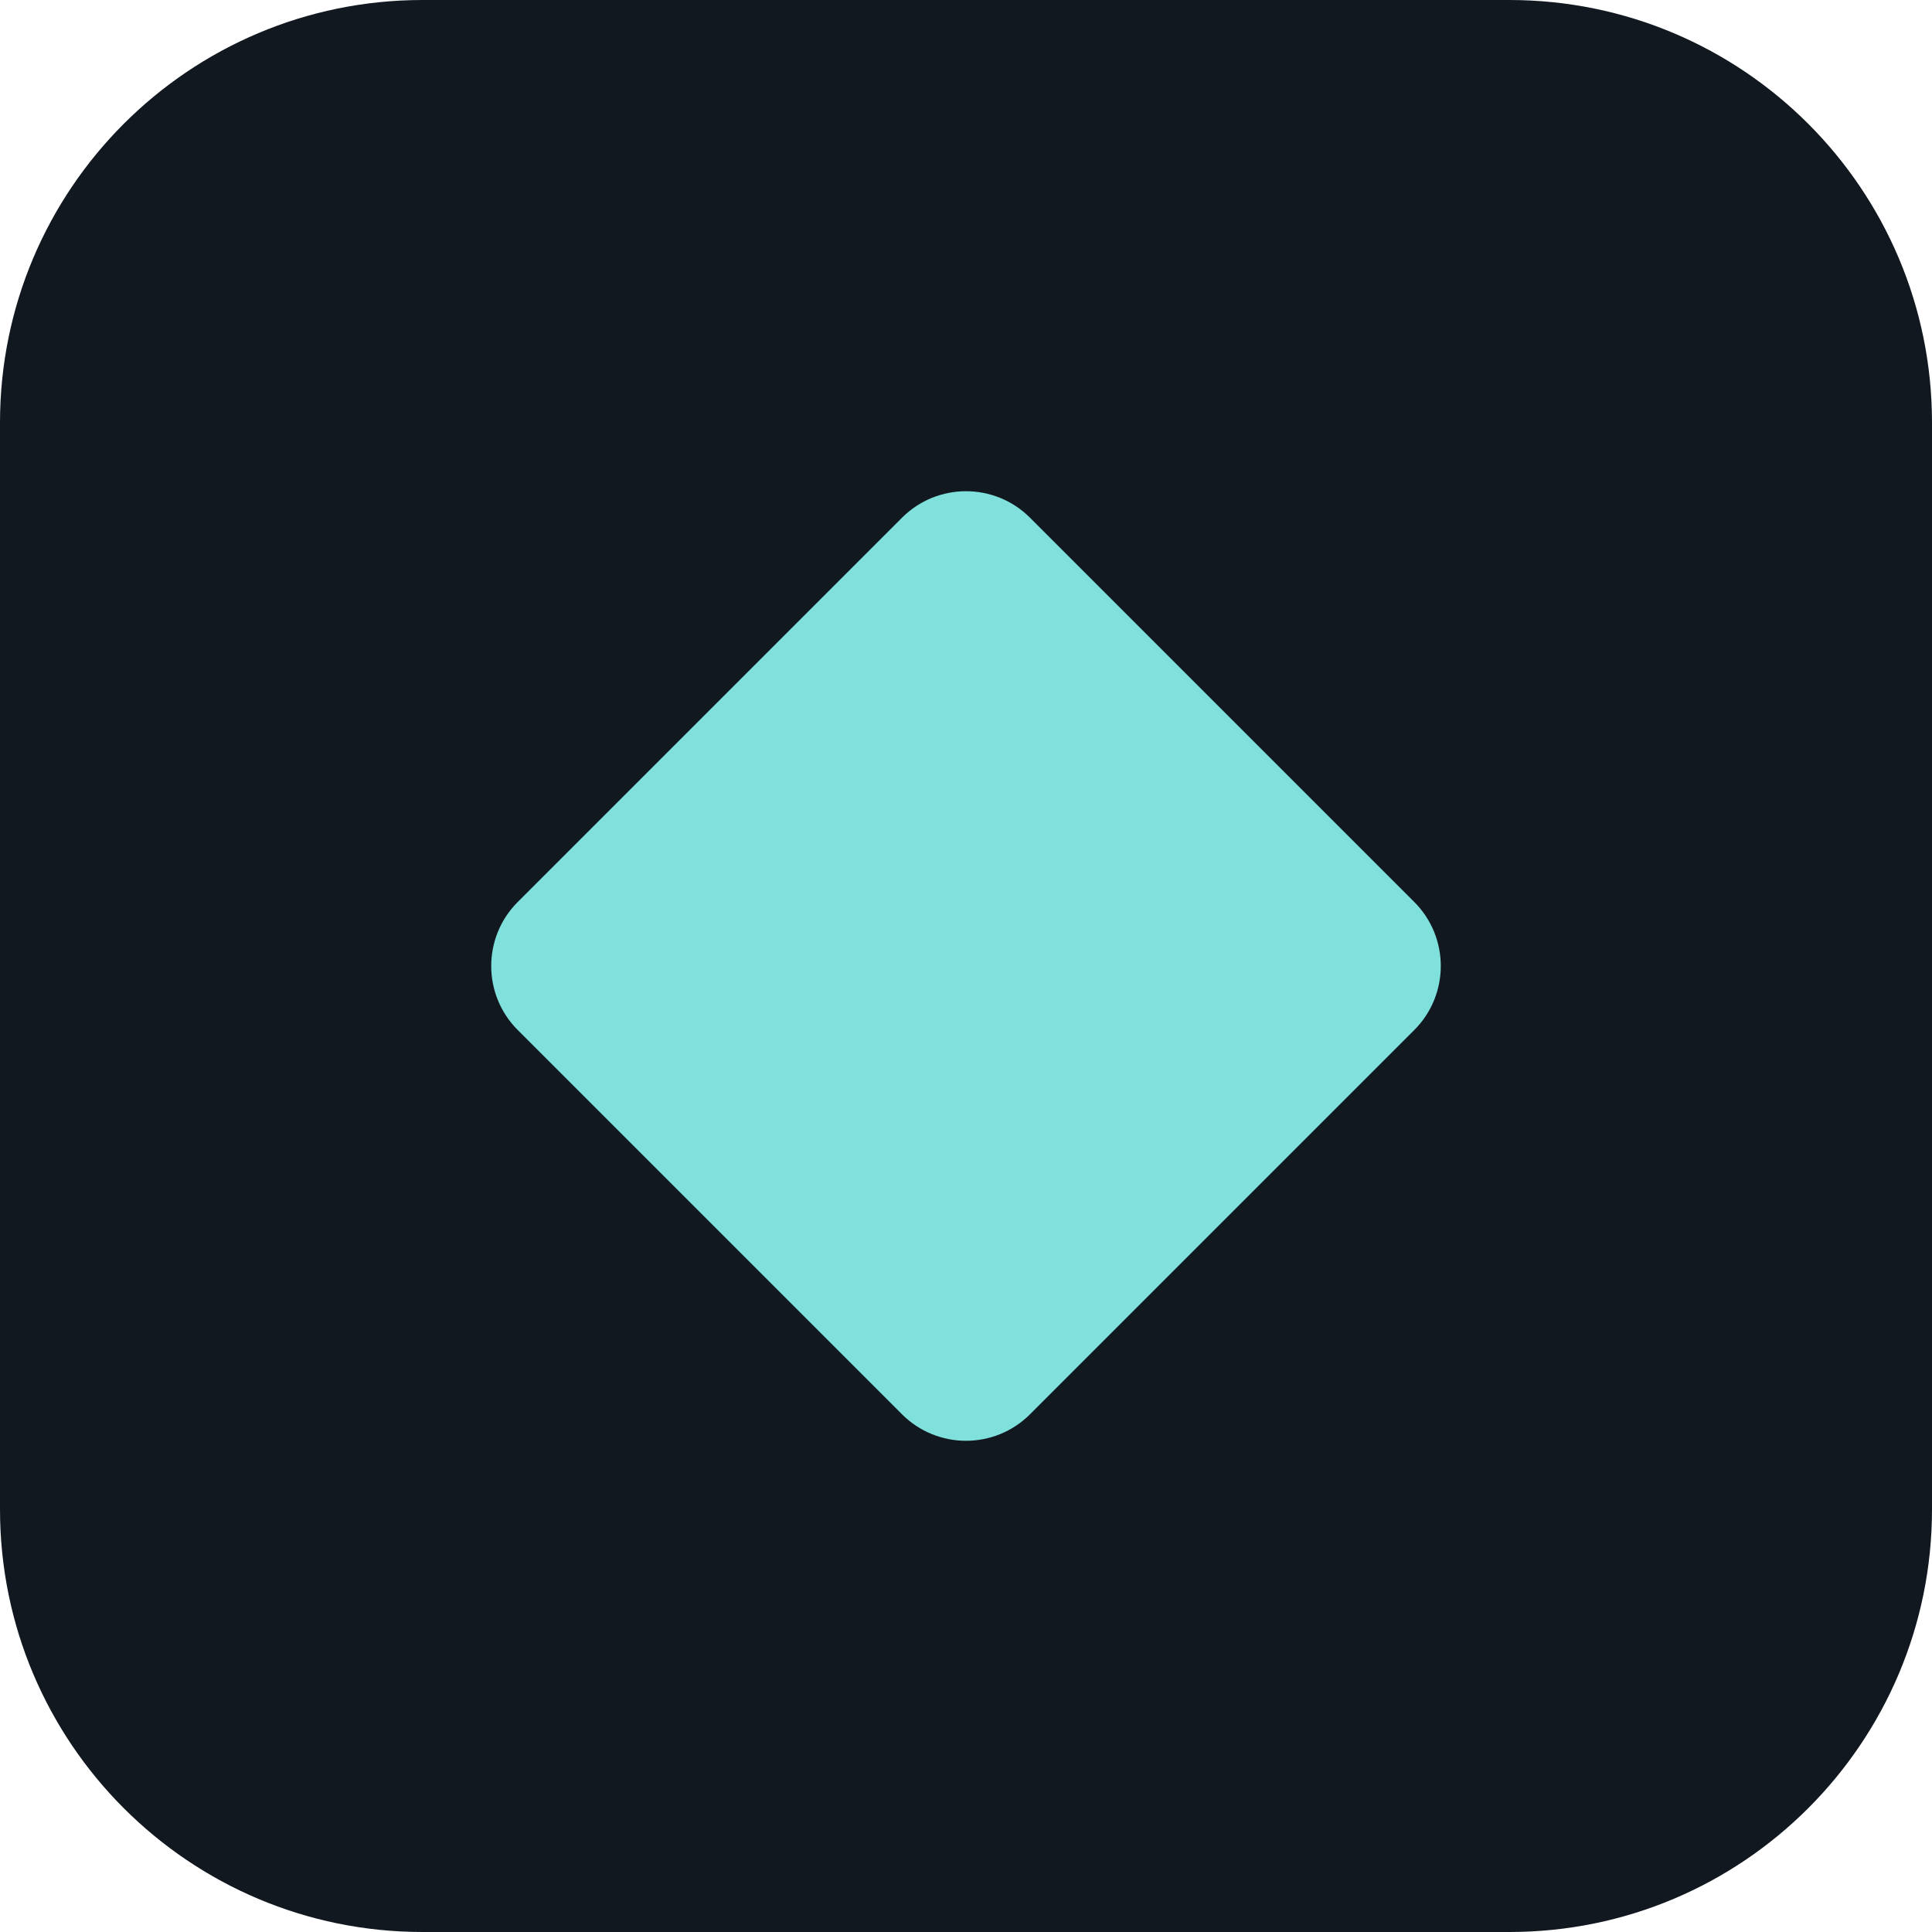
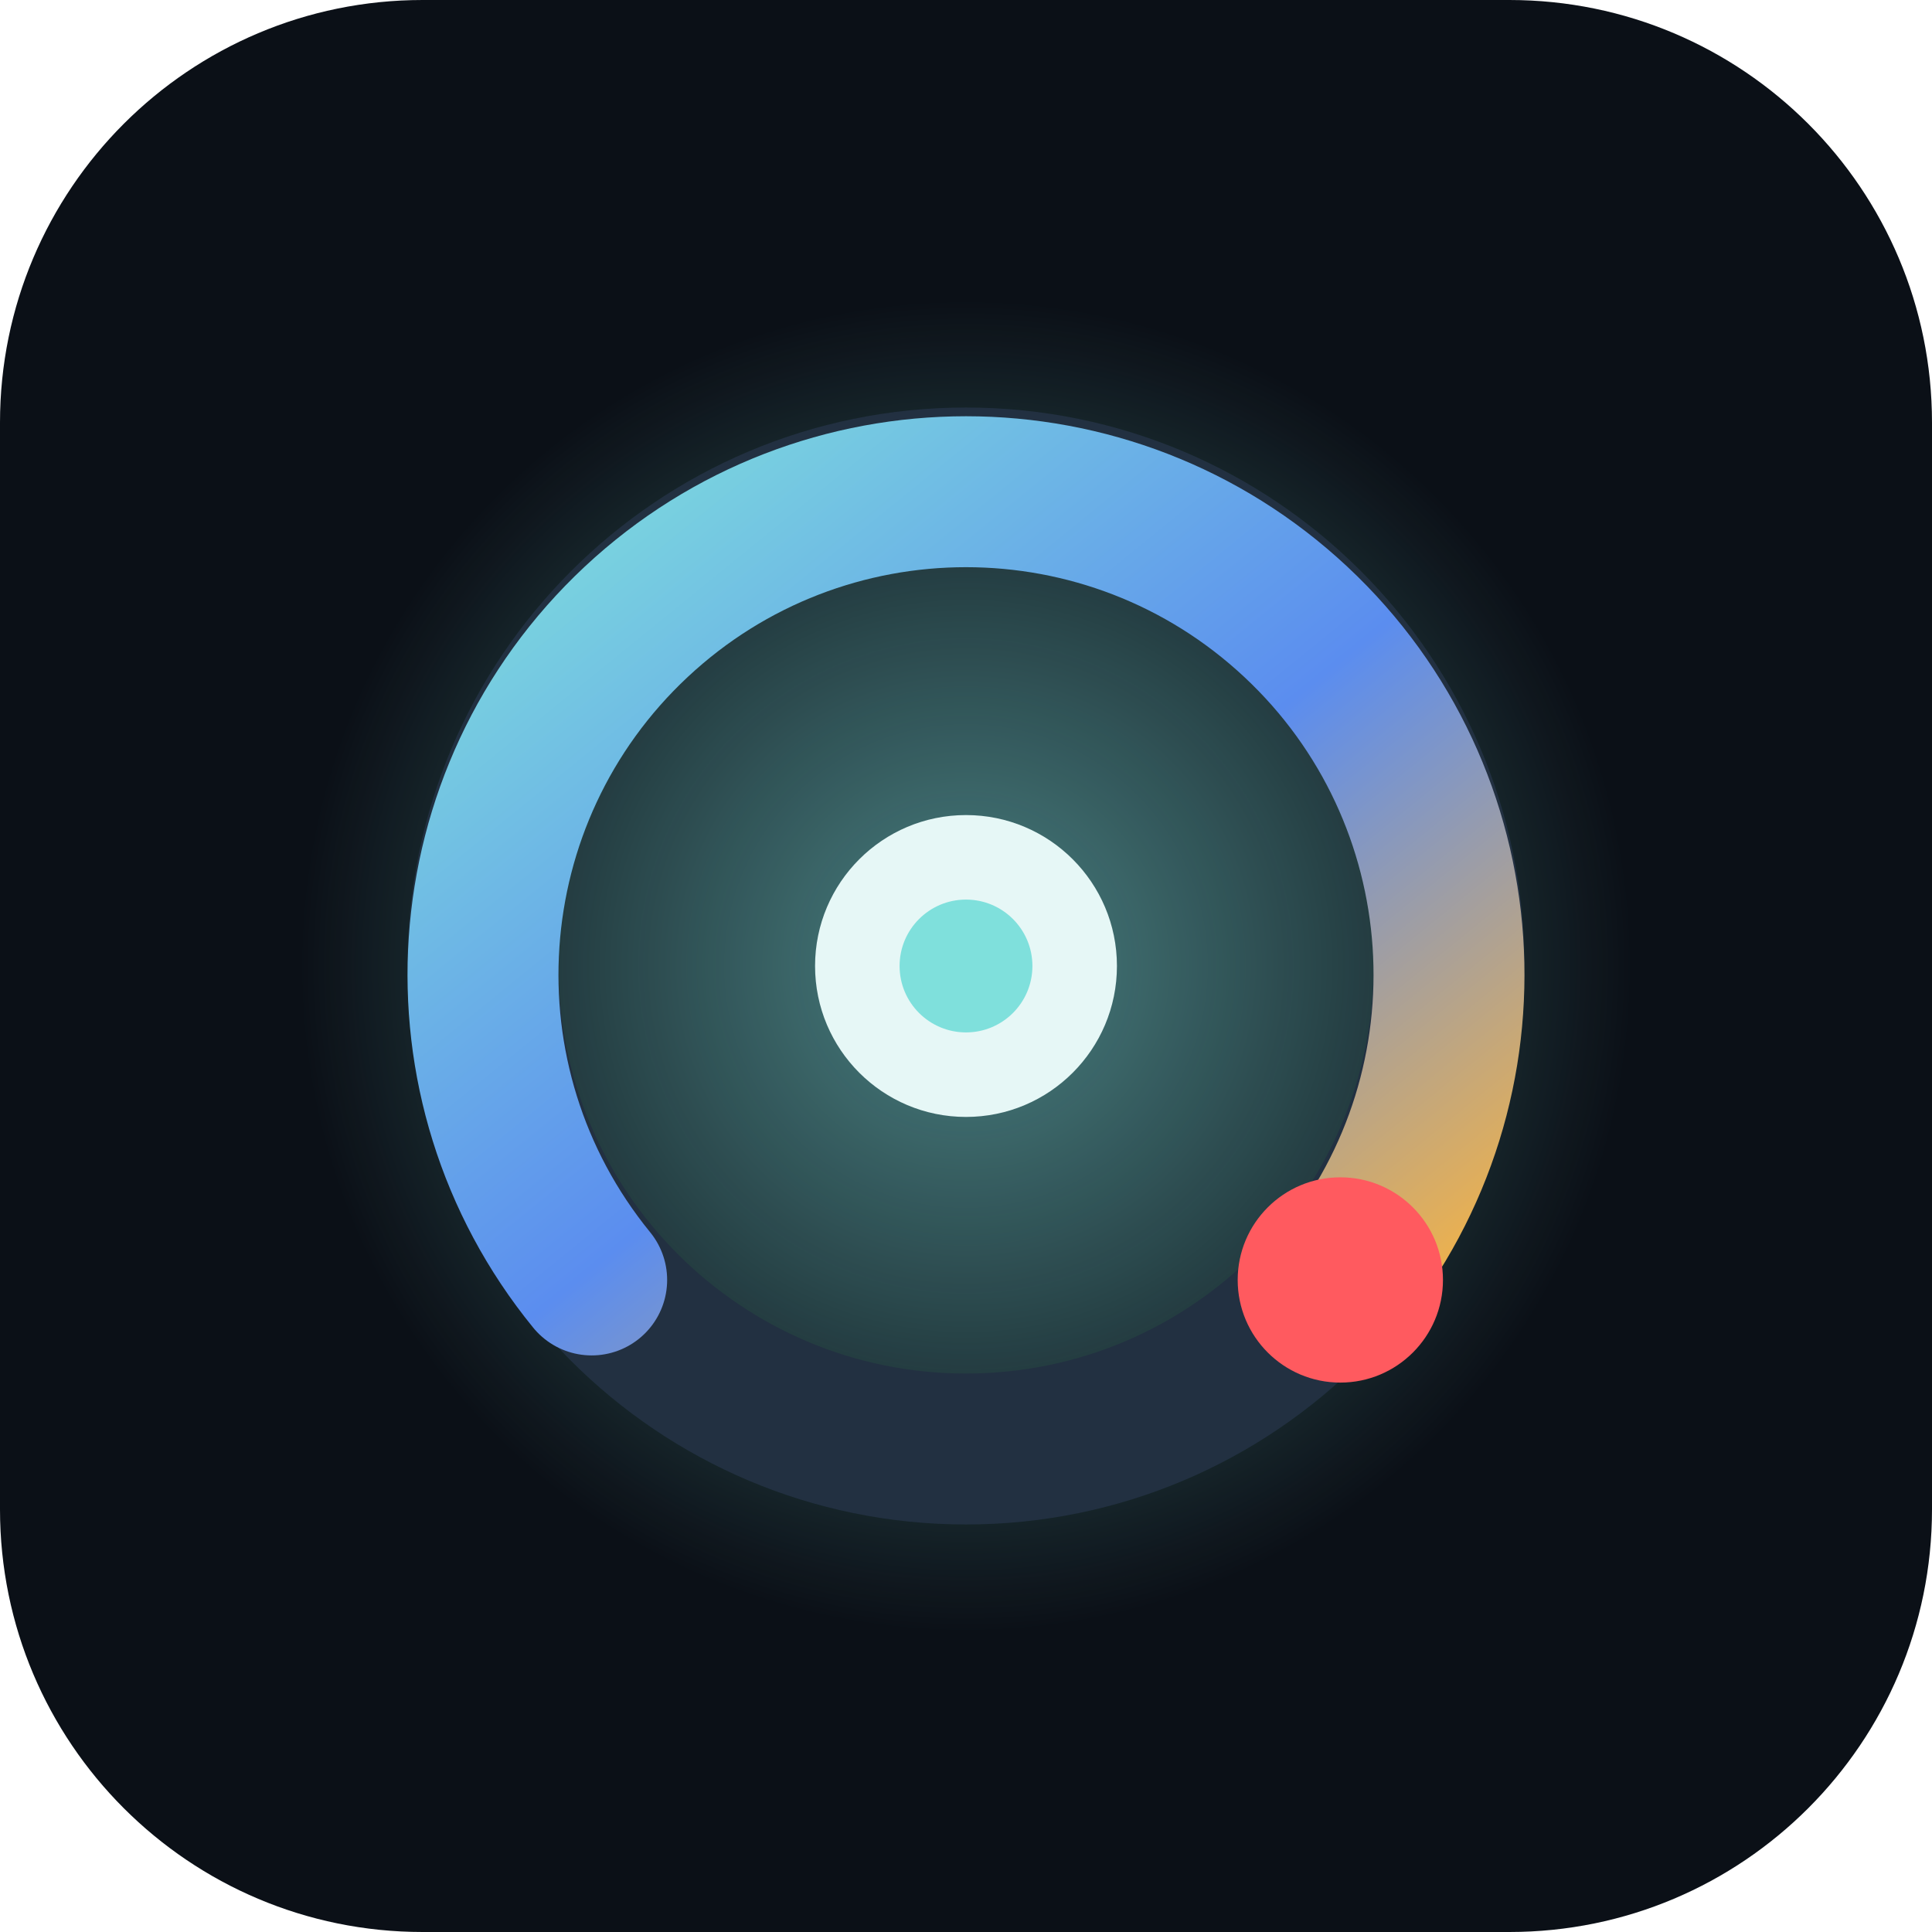
- <svg xmlns="http://www.w3.org/2000/svg" viewBox="0 0 64 64">
-   <rect width="64" height="64" rx="14" fill="#111820" />
-   <rect x="20" y="20" width="24" height="24" rx="3" transform="rotate(45 32 32)" fill="#7fe0dc" />
+ <svg xmlns="http://www.w3.org/2000/svg" viewBox="0 0 64 64" role="img" aria-label="DetroitBench">
+   <defs>
+     <linearGradient id="arc" x1="0" y1="0" x2="1" y2="1">
+       <stop offset="0" stop-color="#7fe0dc" />
+       <stop offset="0.55" stop-color="#5b8def" />
+       <stop offset="1" stop-color="#f0b24a" />
+     </linearGradient>
+     <radialGradient id="glow" cx="0.5" cy="0.5" r="0.5">
+       <stop offset="0" stop-color="#7fe0dc" stop-opacity="0.55" />
+       <stop offset="1" stop-color="#7fe0dc" stop-opacity="0" />
+     </radialGradient>
+   </defs>
+   <rect width="64" height="64" rx="14" fill="#0b1017" />
+   <circle cx="32" cy="32" r="22" fill="url(#glow)" />
+   <circle cx="32" cy="32" r="16" fill="none" stroke="#223041" stroke-width="5" />
+   <path d="M 19.6 42.4 A 16 16 0 1 1 44.4 42.4" fill="none" stroke="url(#arc)" stroke-width="5" stroke-linecap="round" />
+   <circle cx="44.4" cy="42.4" r="3.4" fill="#ff5a5f" />
+   <circle cx="32" cy="32" r="5" fill="#e6f7f6" />
+   <circle cx="32" cy="32" r="2.2" fill="#7fe0dc" />
</svg>
